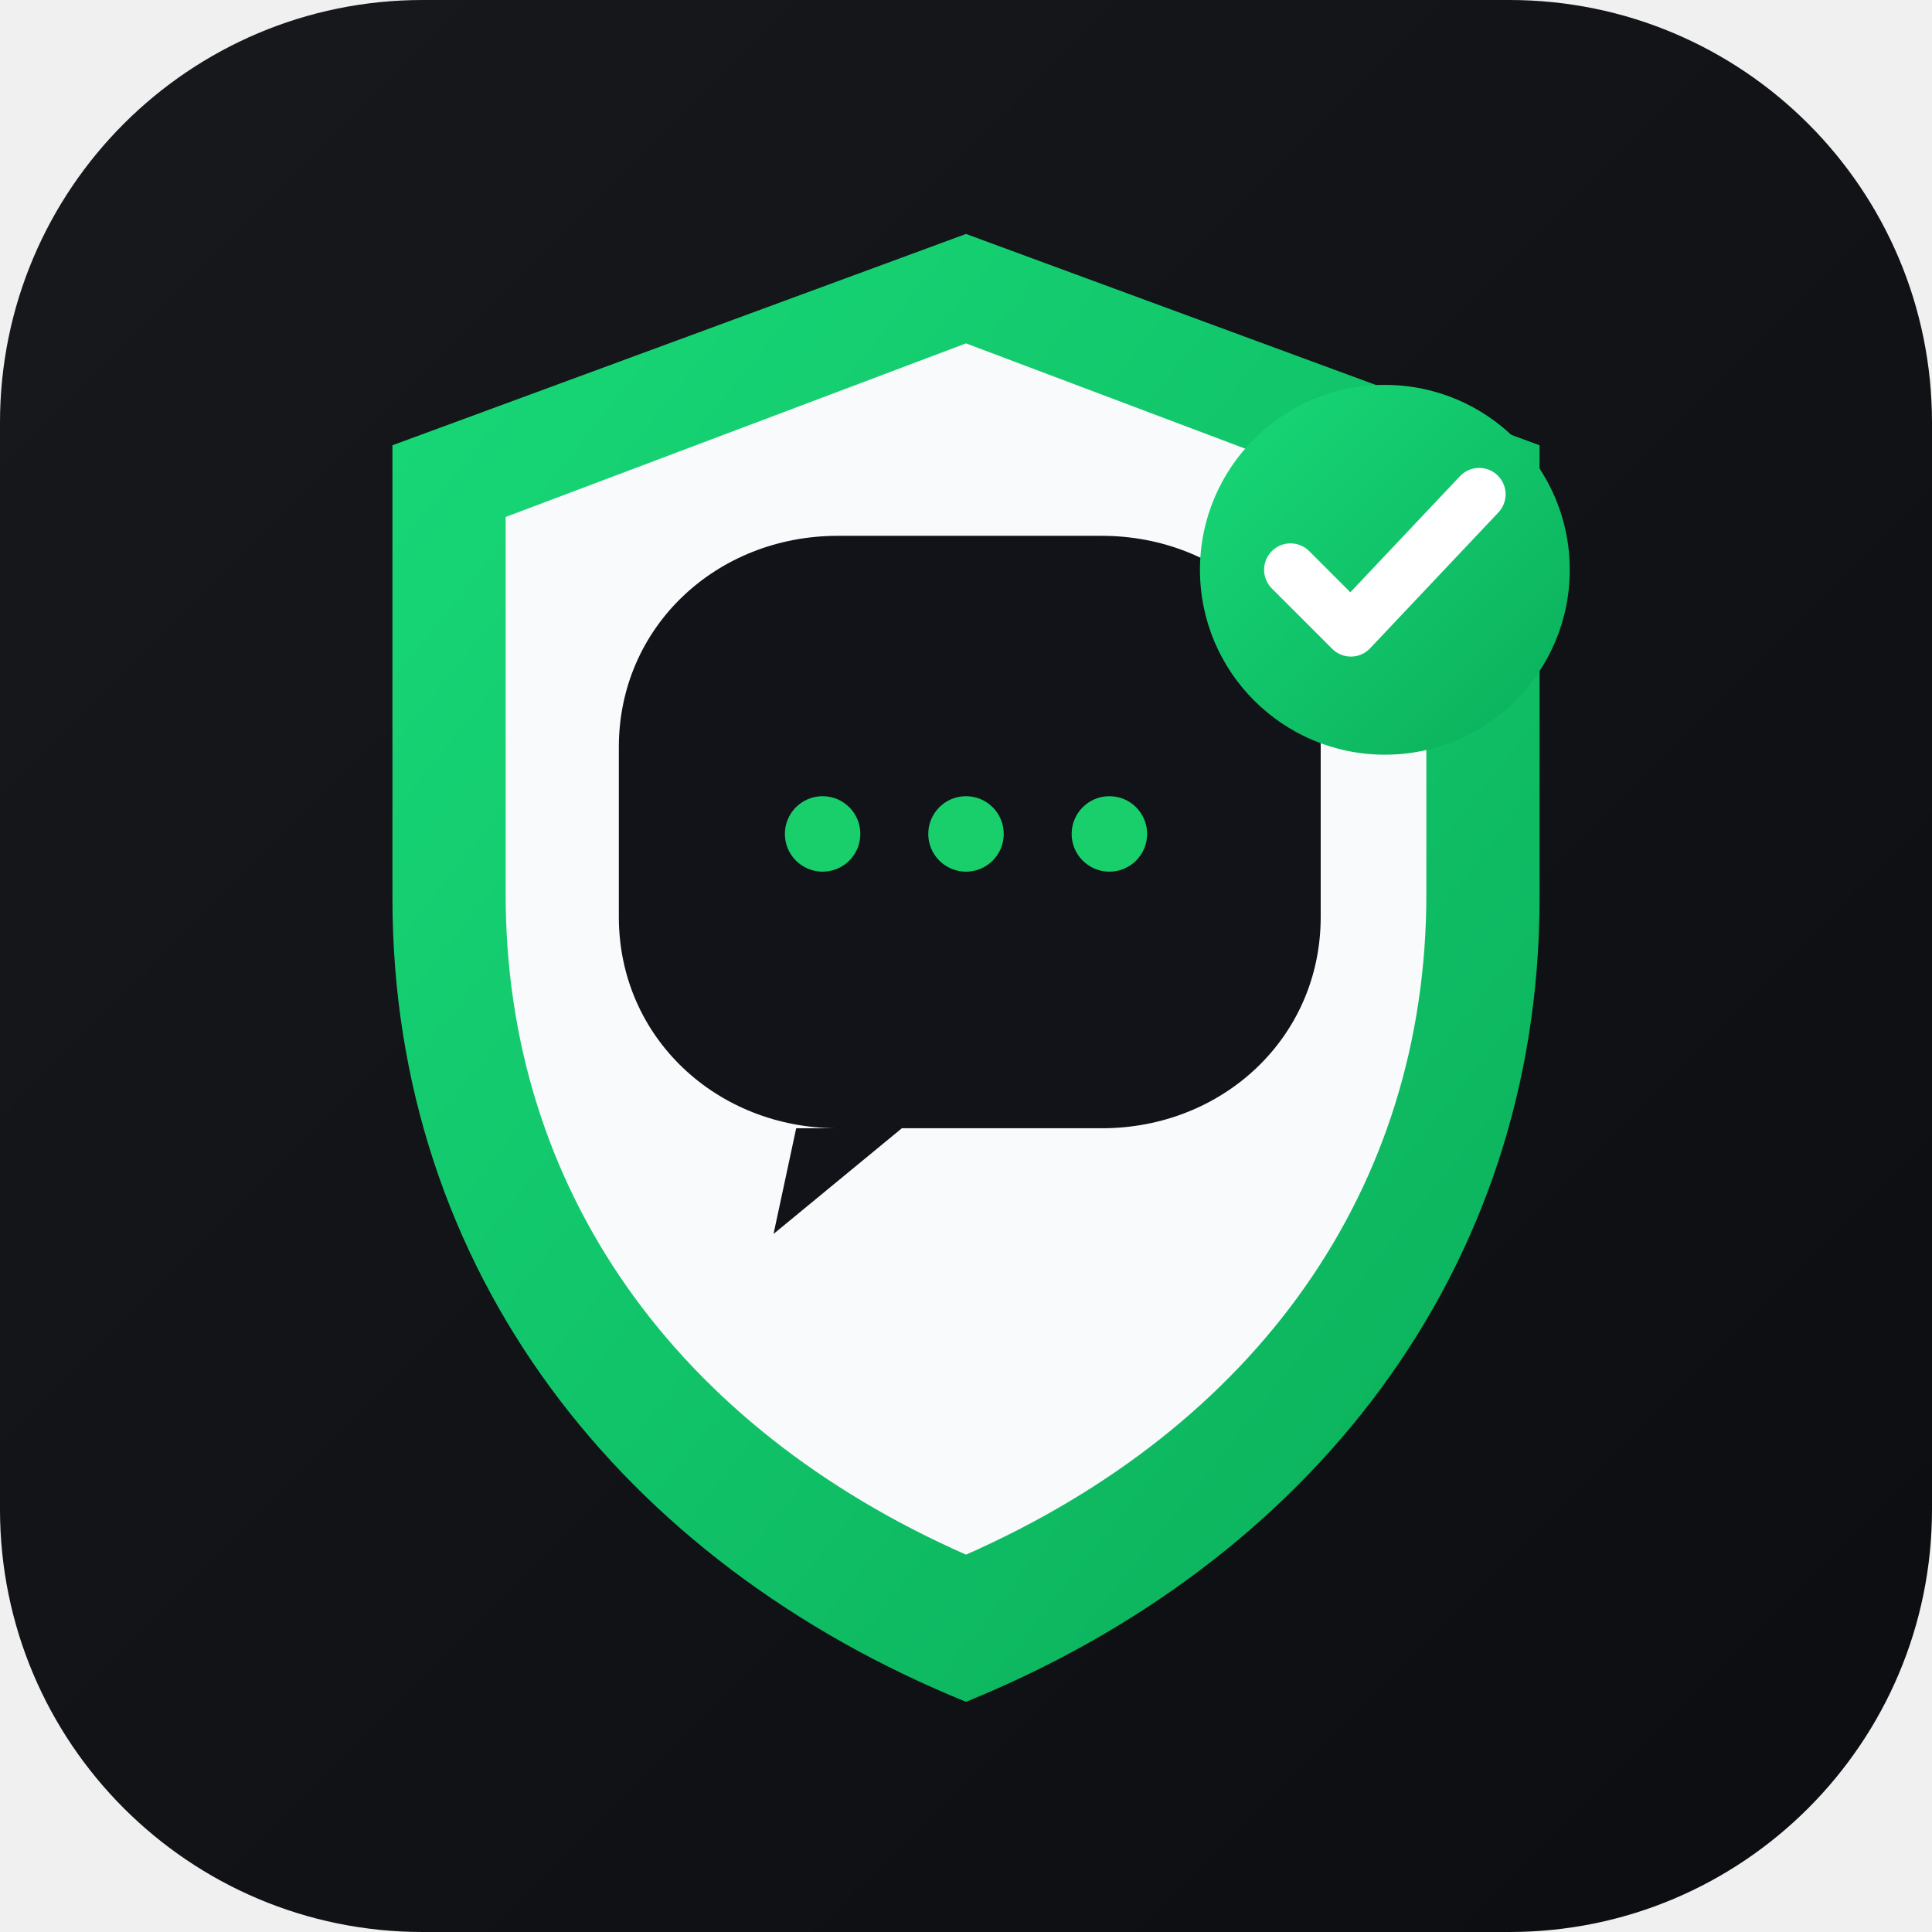
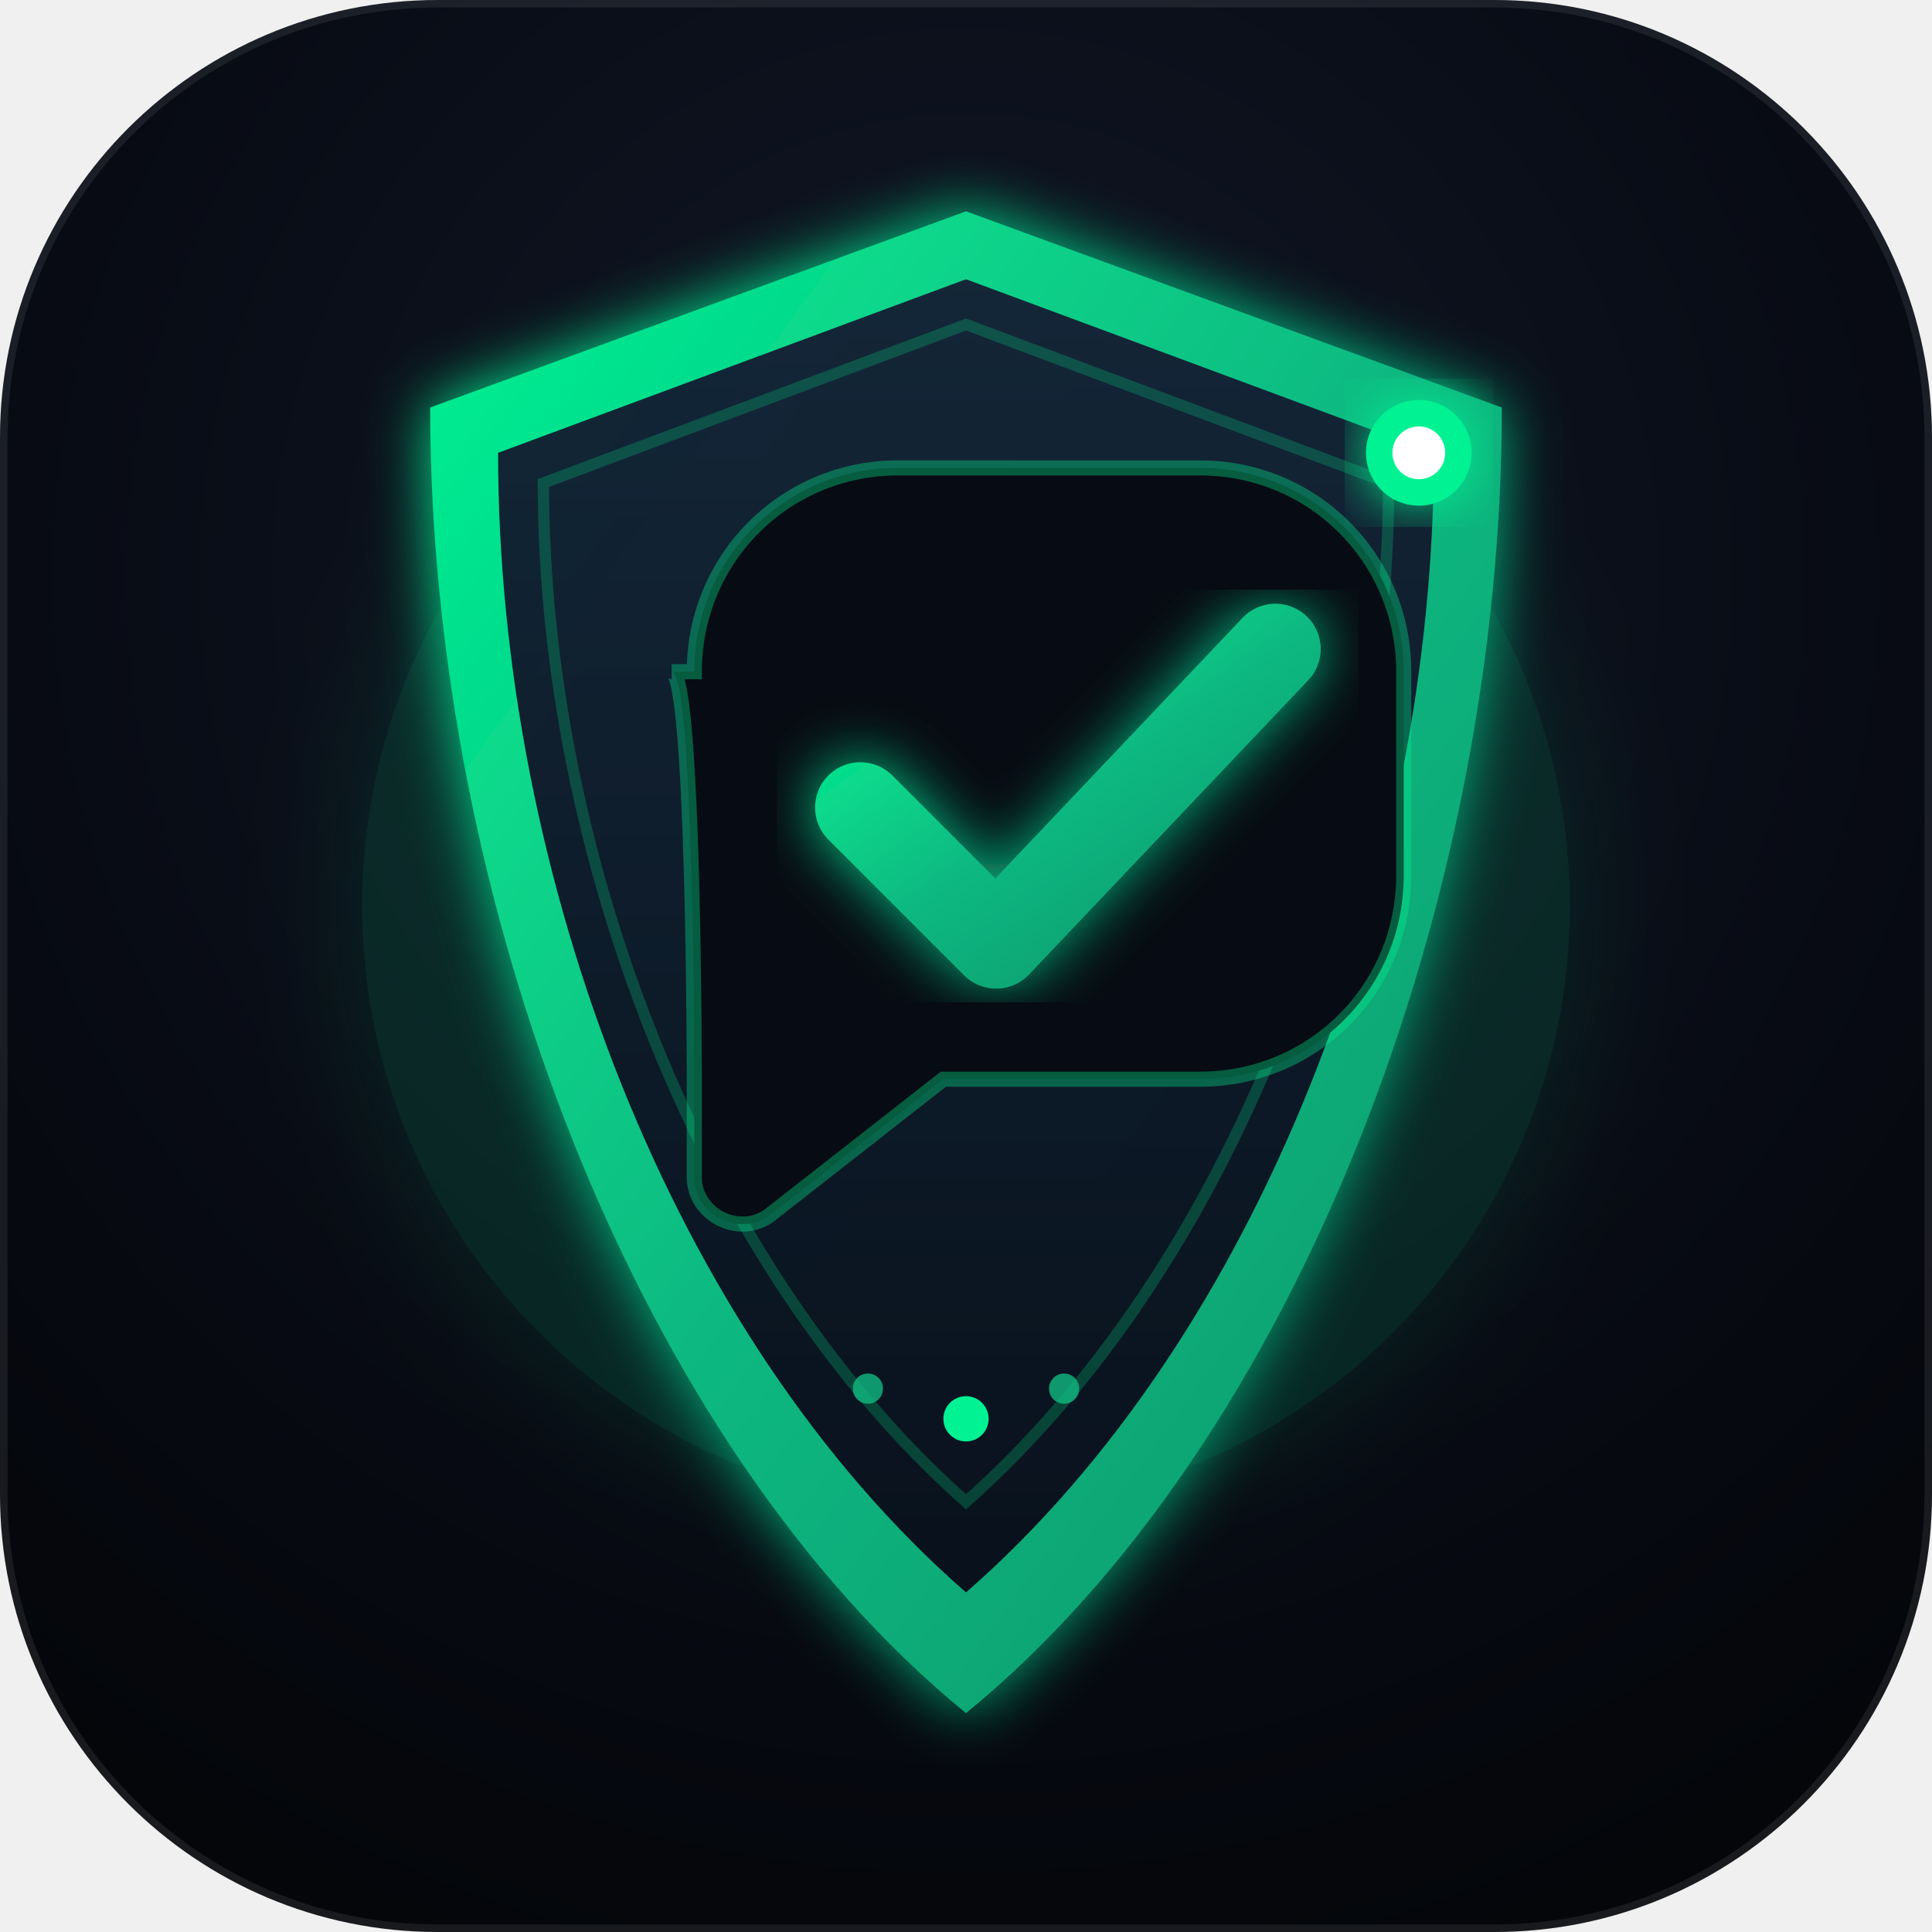
<svg xmlns="http://www.w3.org/2000/svg" viewBox="0 0 512 512">
  <defs>
-     <linearGradient id="bg" x1="0" y1="0" x2="1" y2="1">
-       <stop offset="0%" stop-color="#17191D" />
-       <stop offset="100%" stop-color="#0B0D10" />
+     <radialGradient id="bgGrad" cx="50%" cy="30%" r="75%">
+       <stop offset="0%" stop-color="#111827" />
+       <stop offset="70%" stop-color="#070A12" />
+       <stop offset="100%" stop-color="#04060A" />
+     </radialGradient>
+     <linearGradient id="emeraldGrad" x1="0%" y1="0%" x2="100%" y2="100%">
+       <stop offset="0%" stop-color="#00F293" />
+       <stop offset="50%" stop-color="#10B981" />
+       <stop offset="100%" stop-color="#059669" />
    </linearGradient>
-     <linearGradient id="green" x1="0" y1="0" x2="1" y2="1">
-       <stop offset="0%" stop-color="#18D978" />
-       <stop offset="100%" stop-color="#0AAE5A" />
+     <linearGradient id="cyanGrad" x1="0%" y1="0%" x2="100%" y2="100%">
+       <stop offset="0%" stop-color="#38BDF8" />
+       <stop offset="100%" stop-color="#00F293" />
    </linearGradient>
+     <linearGradient id="glassGrad" x1="0%" y1="0%" x2="0%" y2="100%">
+       <stop offset="0%" stop-color="#131D33" stop-opacity="0.95" />
+       <stop offset="100%" stop-color="#090E1A" stop-opacity="0.98" />
+     </linearGradient>
+     <filter id="glow" x="-20%" y="-20%" width="140%" height="140%">
+       <feGaussianBlur stdDeviation="16" result="blur" />
+       <feComposite in="SourceGraphic" in2="blur" operator="over" />
+     </filter>
+     <filter id="subtleGlow" x="-20%" y="-20%" width="140%" height="140%">
+       <feGaussianBlur stdDeviation="8" result="blur" />
+       <feComposite in="SourceGraphic" in2="blur" operator="over" />
+     </filter>
  </defs>
-   <rect width="512" height="512" rx="112" fill="url(#bg)" />
-   <path d="M256 62 L408 118 V238 C408 337 347 414 256 451 C165 414 104 337 104 238 V118 Z" fill="url(#green)" />
-   <path d="M256 91 L378 137 V237 C378 315 333 378 256 412 C179 378 134 315 134 237 V137 Z" fill="#F8FAFC" />
-   <path d="M164 198 C164 166 190 142 222 142 H292 C324 142 350 166 350 198 V243            C350 275 324 299 292 299 H239 L205 327 L211 299 H222            C190 299 164 275 164 243 Z" fill="#111318" />
-   <circle cx="218" cy="221" r="10" fill="#19CF6C" />
-   <circle cx="256" cy="221" r="10" fill="#19CF6C" />
-   <circle cx="294" cy="221" r="10" fill="#19CF6C" />
-   <circle cx="367" cy="151" r="49" fill="url(#green)" />
-   <path d="M342 151 L358 167 L392 131" fill="none" stroke="#fff" stroke-width="14" stroke-linecap="round" stroke-linejoin="round" />
+   <rect width="512" height="512" rx="116" fill="url(#bgGrad)" />
+   <rect width="510" height="510" x="1" y="1" rx="115" fill="none" stroke="rgba(255,255,255,0.08)" stroke-width="2" />
+   <circle cx="256" cy="240" r="160" fill="#00F293" opacity="0.12" filter="url(#glow)" />
+   <path d="M256 56 L398 108 C398 238 344 382 256 454 C168 382 114 238 114 108 Z" fill="url(#emeraldGrad)" filter="url(#subtleGlow)" />
+   <path d="M256 74 L380 120 C380 232 334 354 256 422 C178 354 132 232 132 120 Z" fill="url(#glassGrad)" />
+   <path d="M256 86 L368 128 C368 226 326 336 256 398 C186 336 144 226 144 128 Z" fill="none" stroke="rgba(0, 242, 147, 0.22)" stroke-width="3" />
+   <path d="M184 178 C184 148 208 124 238 124 H318 C348 124 372 148 372 178 V232 C372 262 348 286 318 286 H250 L204 322 C196 328 184 322 184 312 V286 C184 286 184 178 178 178 Z" fill="#070B13" stroke="rgba(0, 242, 147, 0.35)" stroke-width="4" />
+   <path d="M228 214 L264 250 L338 172" fill="none" stroke="url(#emeraldGrad)" stroke-width="24" stroke-linecap="round" stroke-linejoin="round" filter="url(#subtleGlow)" />
+   <circle cx="376" cy="120" r="14" fill="#00F293" filter="url(#subtleGlow)" />
+   <circle cx="376" cy="120" r="7" fill="#FFFFFF" />
+   <circle cx="256" cy="376" r="6" fill="#00F293" />
+   <circle cx="230" cy="368" r="4" fill="#10B981" opacity="0.8" />
+   <circle cx="282" cy="368" r="4" fill="#10B981" opacity="0.8" />
</svg>
